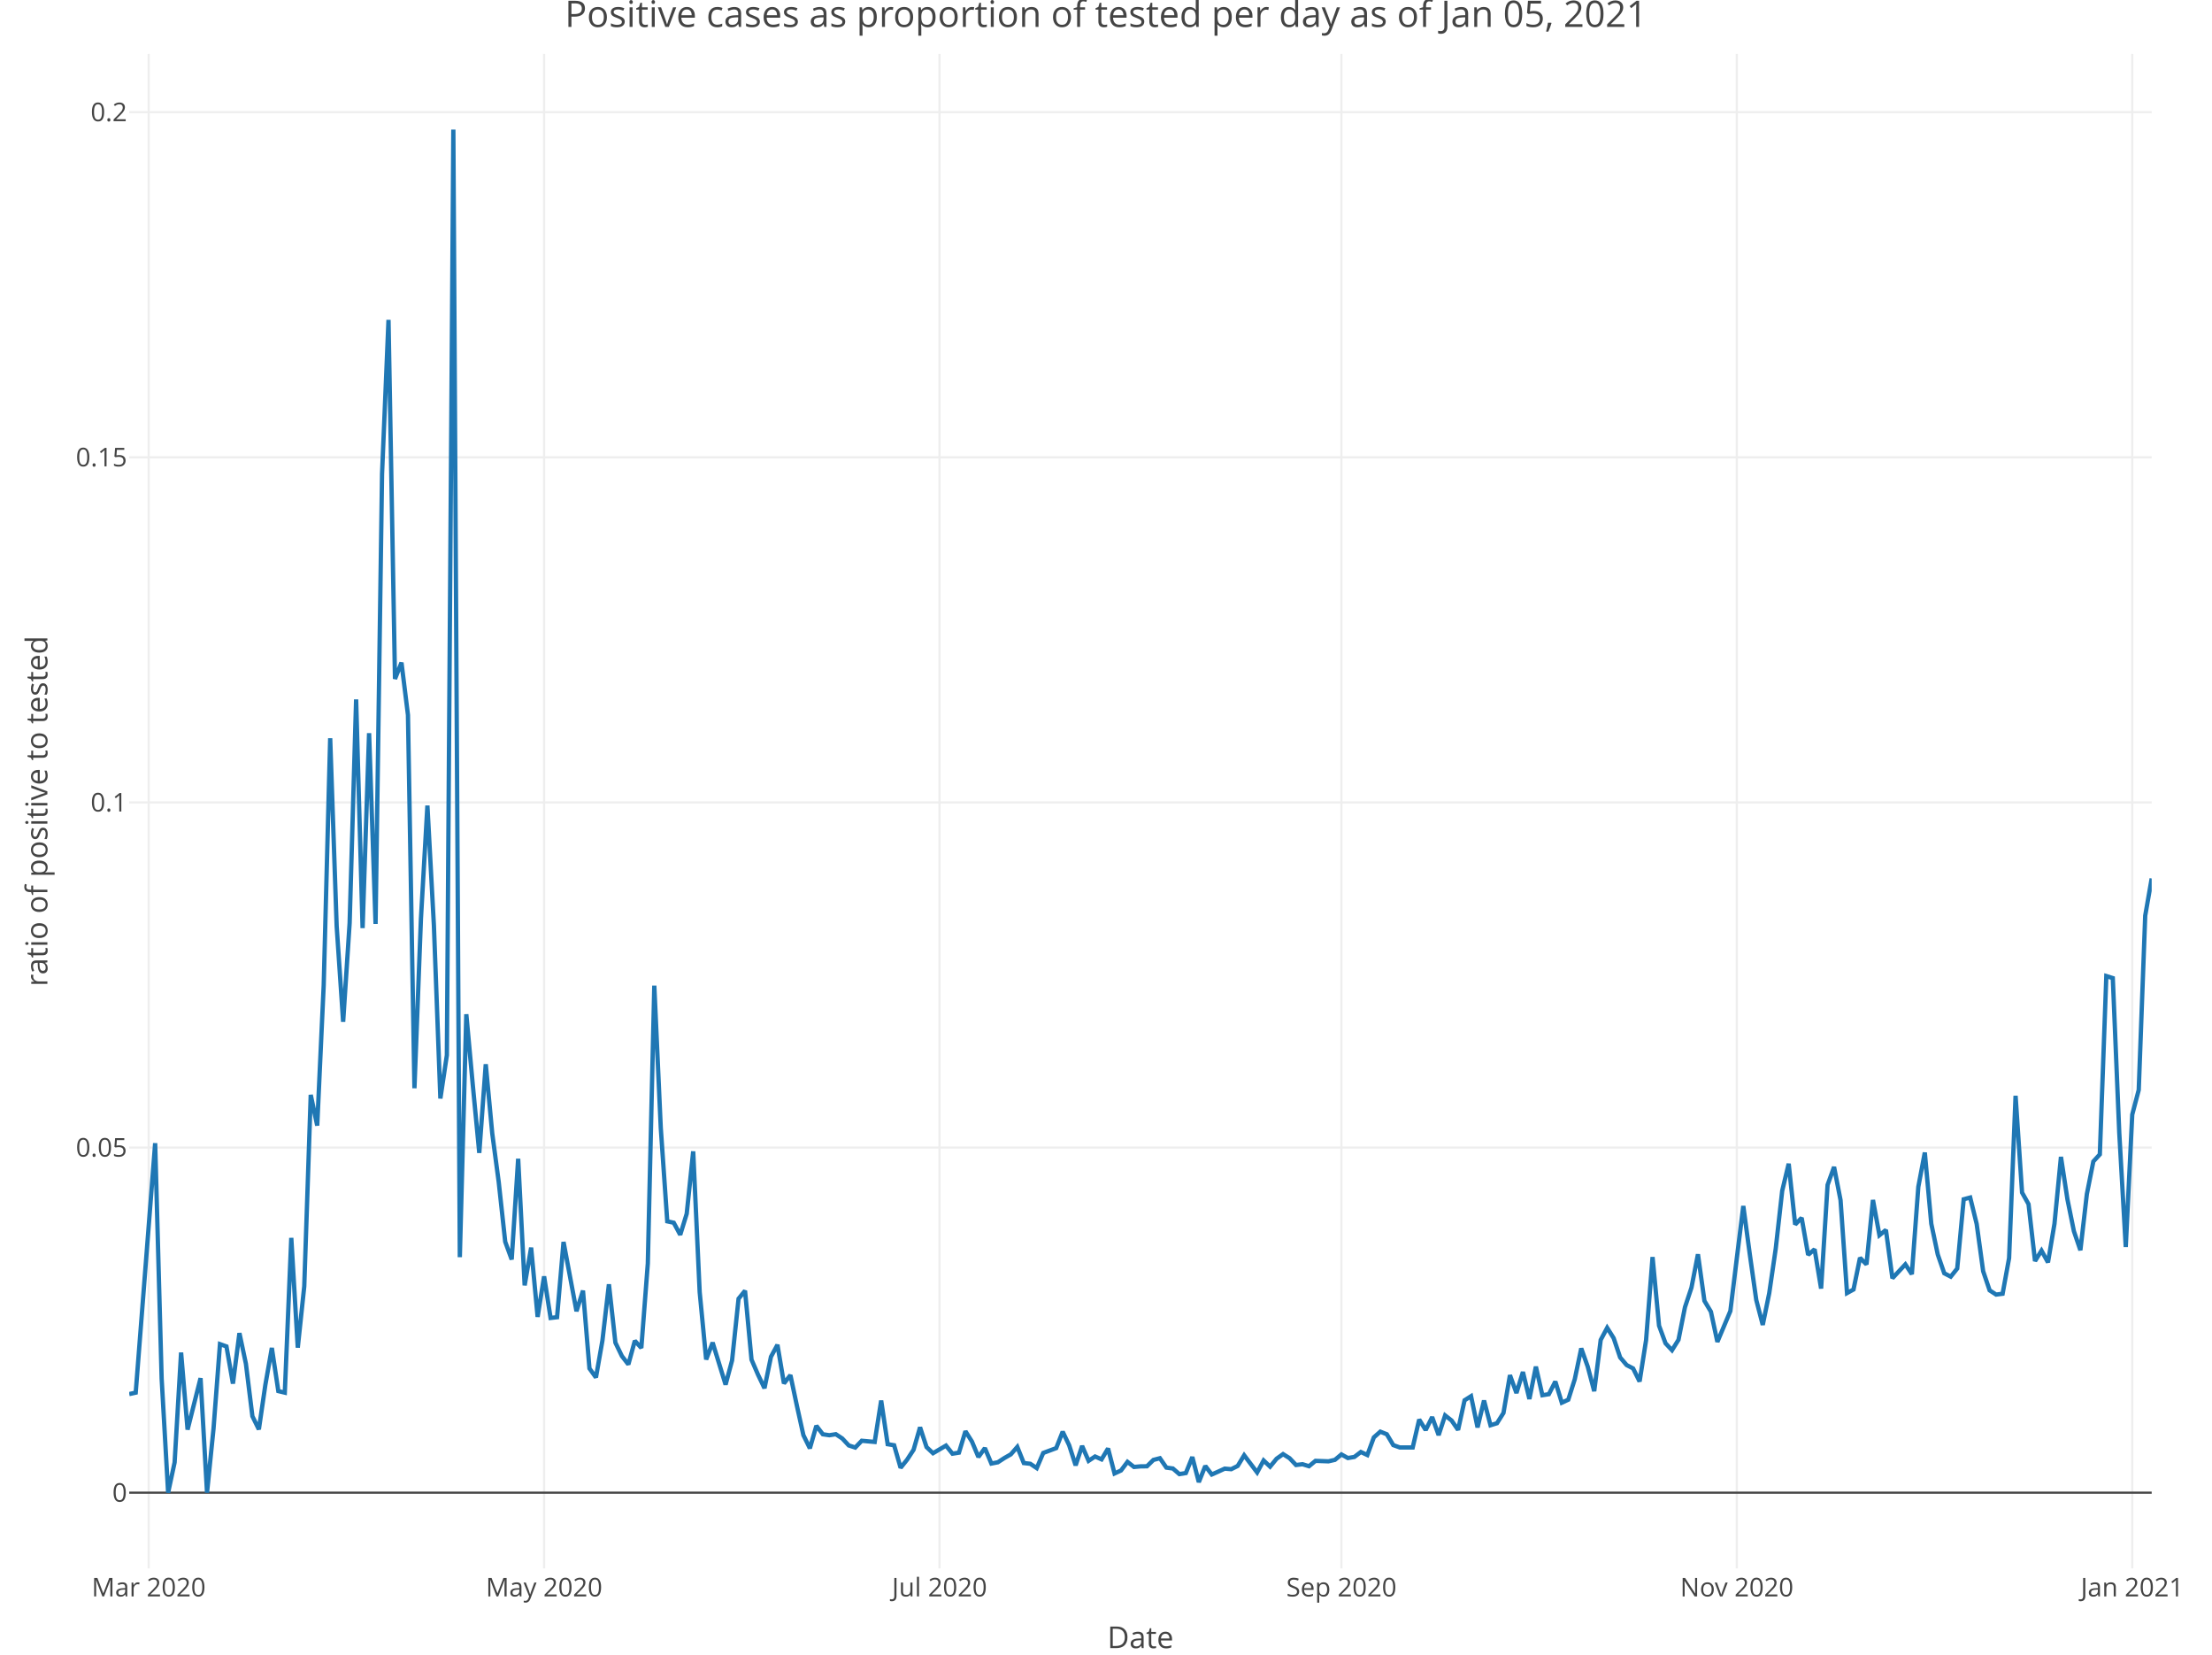
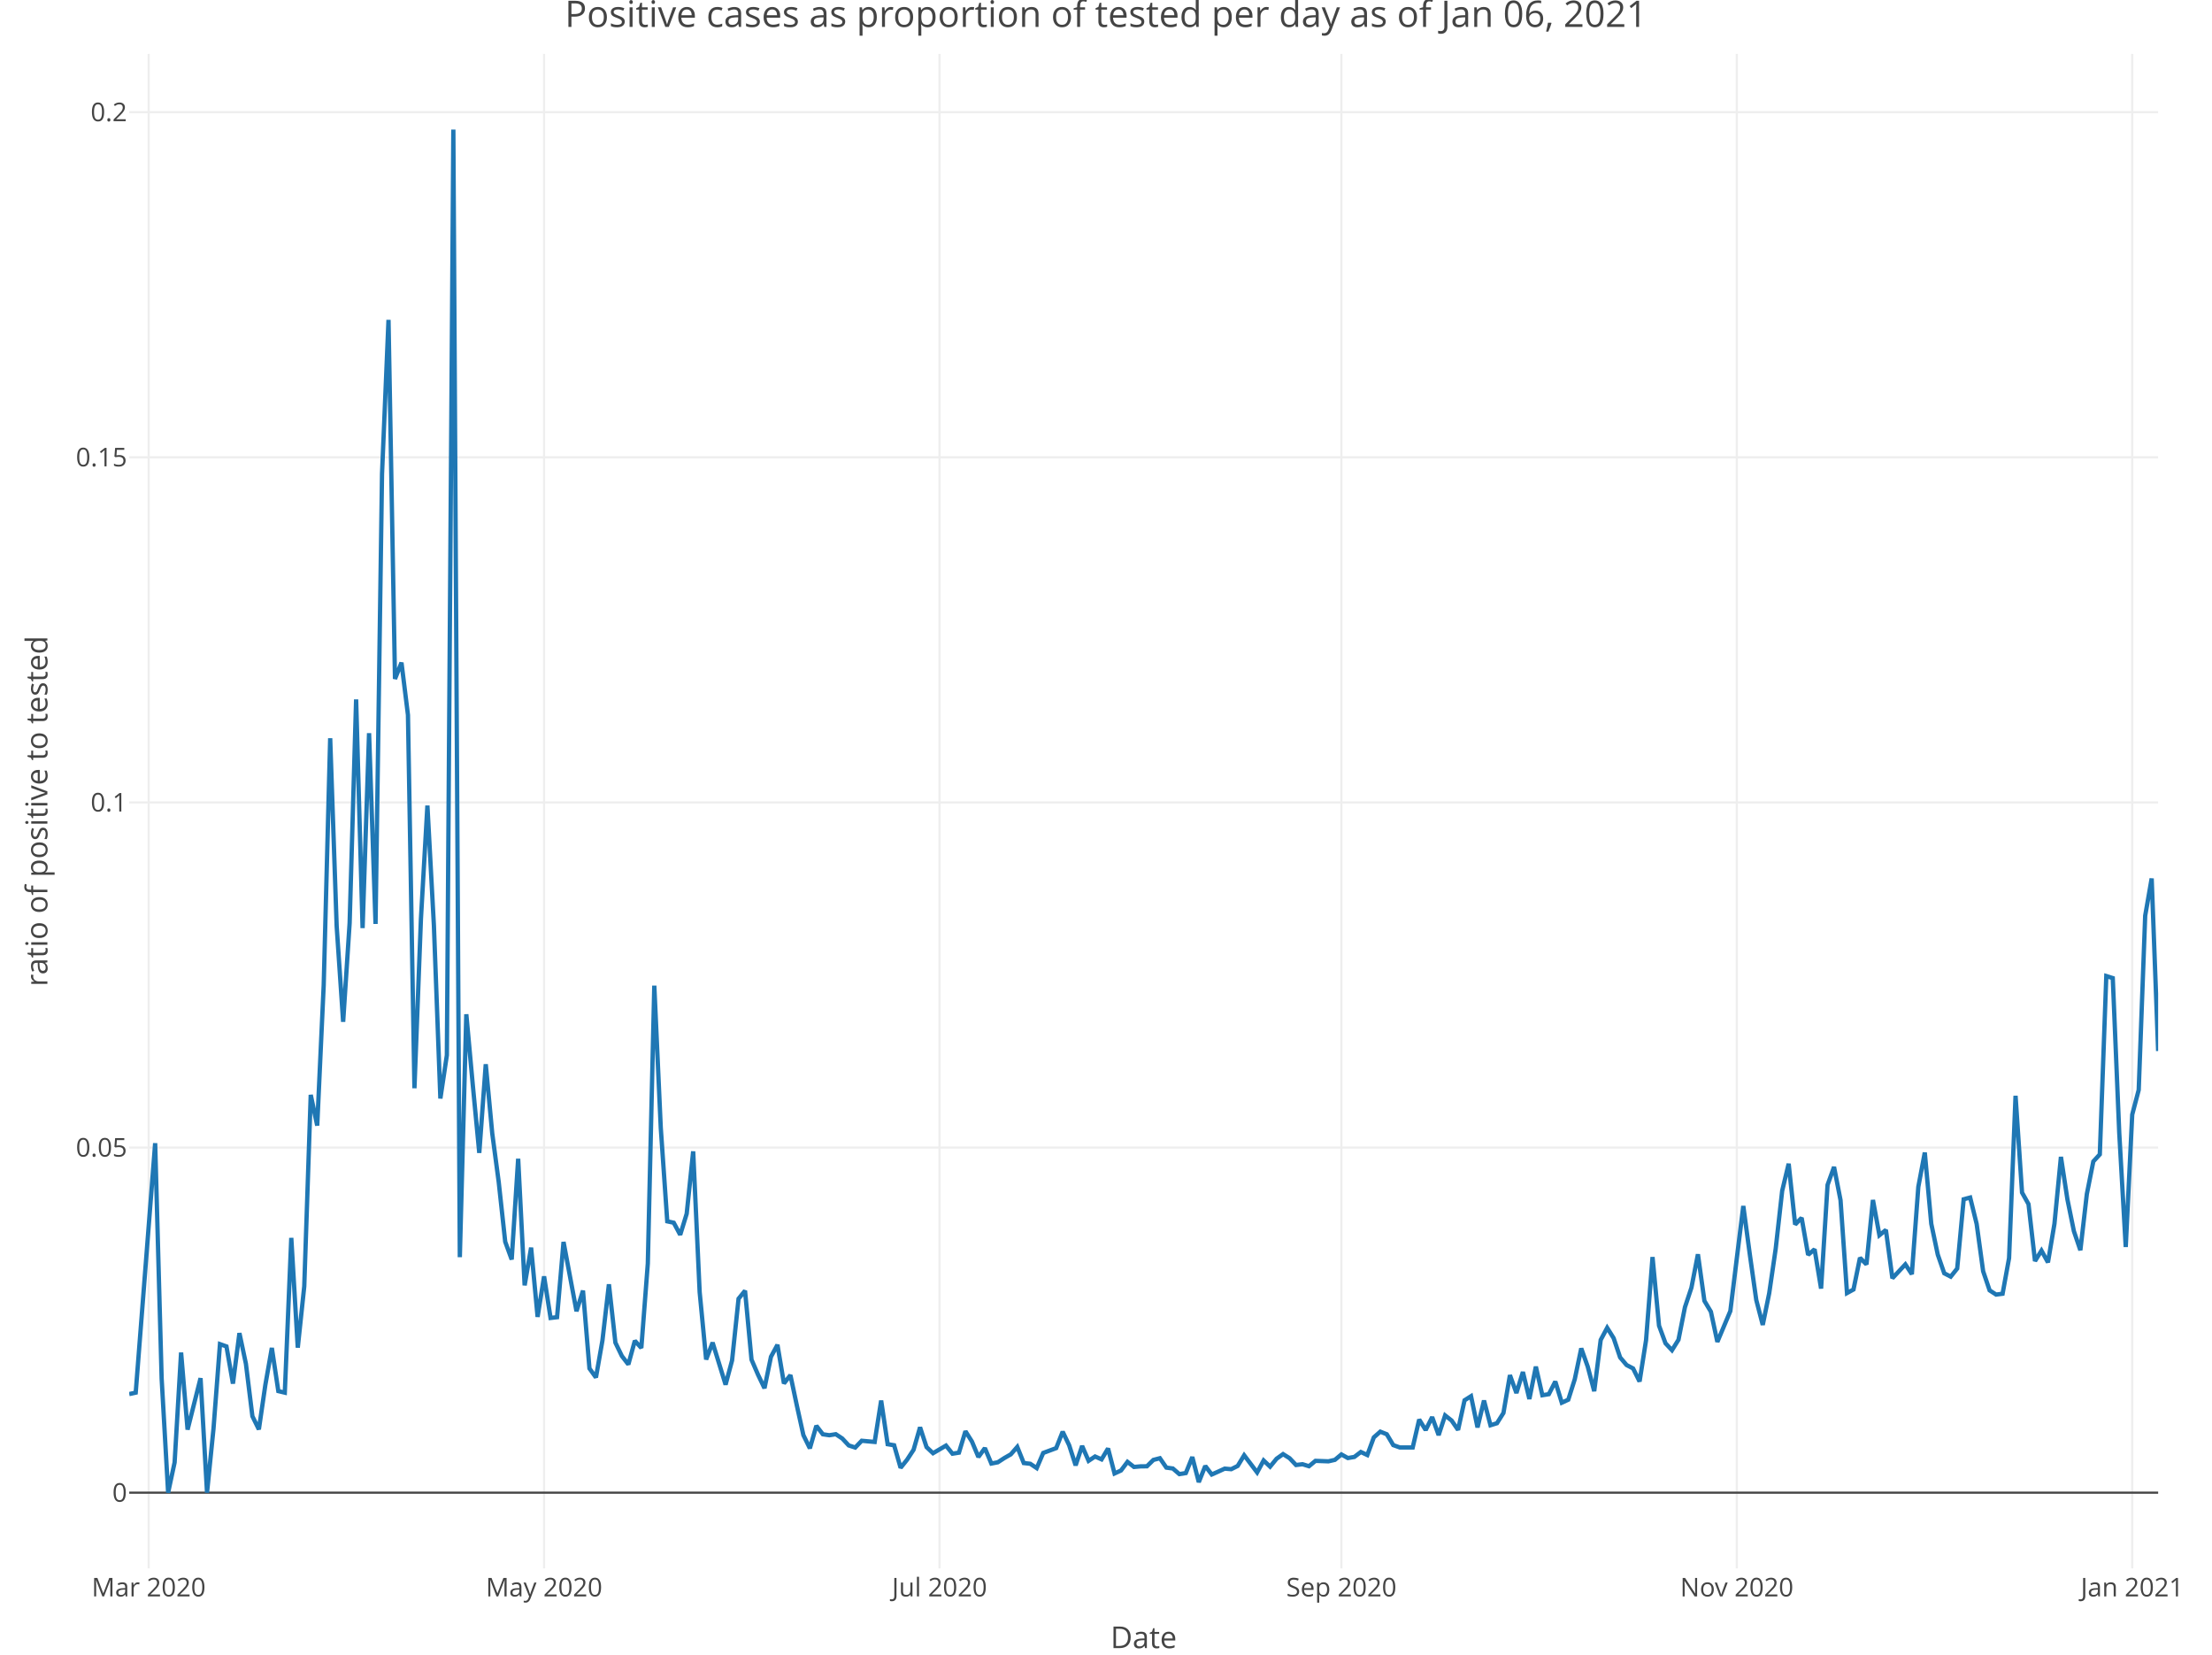
<svg xmlns="http://www.w3.org/2000/svg" class="main-svg" width="1027" height="768" style="" viewBox="0 0 1027 768">
  <rect x="0" y="0" width="1027" height="768" style="fill: rgb(255, 255, 255); fill-opacity: 1;" />
-   <defs id="defs-d9aaca">
+   <defs id="defs-2d7386">
    <g class="clips">
-       <clipPath id="clipd9aacaxyplot" class="plotclip">
-         <rect width="939" height="703" />
+       <clipPath id="clip2d7386xyplot" class="plotclip">
+         <rect width="942" height="703" />
      </clipPath>
-       <clipPath class="axesclip" id="clipd9aacax">
-         <rect x="60" y="0" width="939" height="768" />
+       <clipPath class="axesclip" id="clip2d7386x">
+         <rect x="60" y="0" width="942" height="768" />
      </clipPath>
-       <clipPath class="axesclip" id="clipd9aacay">
+       <clipPath class="axesclip" id="clip2d7386y">
        <rect x="0" y="25" width="1027" height="703" />
      </clipPath>
-       <clipPath class="axesclip" id="clipd9aacaxy">
-         <rect x="60" y="25" width="939" height="703" />
+       <clipPath class="axesclip" id="clip2d7386xy">
+         <rect x="60" y="25" width="942" height="703" />
      </clipPath>
    </g>
    <g class="gradients" />
  </defs>
  <g class="bglayer" />
  <g class="layer-below">
    <g class="imagelayer" />
    <g class="shapelayer" />
  </g>
  <g class="cartesianlayer">
    <g class="subplot xy">
      <g class="layer-subplot">
        <g class="shapelayer" />
        <g class="imagelayer" />
      </g>
      <g class="gridlayer">
        <g class="x">
          <path class="xgrid crisp" transform="translate(69.03,0)" d="M0,25v703" style="stroke: rgb(238, 238, 238); stroke-opacity: 1; stroke-width: 1px;" />
-           <path class="xgrid crisp" transform="translate(252.62,0)" d="M0,25v703" style="stroke: rgb(238, 238, 238); stroke-opacity: 1; stroke-width: 1px;" />
+           <path class="xgrid crisp" transform="translate(252.61,0)" d="M0,25v703" style="stroke: rgb(238, 238, 238); stroke-opacity: 1; stroke-width: 1px;" />
          <path class="xgrid crisp" transform="translate(436.2,0)" d="M0,25v703" style="stroke: rgb(238, 238, 238); stroke-opacity: 1; stroke-width: 1px;" />
-           <path class="xgrid crisp" transform="translate(622.8,0)" d="M0,25v703" style="stroke: rgb(238, 238, 238); stroke-opacity: 1; stroke-width: 1px;" />
+           <path class="xgrid crisp" transform="translate(622.79,0)" d="M0,25v703" style="stroke: rgb(238, 238, 238); stroke-opacity: 1; stroke-width: 1px;" />
          <path class="xgrid crisp" transform="translate(806.38,0)" d="M0,25v703" style="stroke: rgb(238, 238, 238); stroke-opacity: 1; stroke-width: 1px;" />
-           <path class="xgrid crisp" transform="translate(989.97,0)" d="M0,25v703" style="stroke: rgb(238, 238, 238); stroke-opacity: 1; stroke-width: 1px;" />
+           <path class="xgrid crisp" transform="translate(989.96,0)" d="M0,25v703" style="stroke: rgb(238, 238, 238); stroke-opacity: 1; stroke-width: 1px;" />
        </g>
        <g class="y">
-           <path class="ygrid crisp" transform="translate(0,532.65)" d="M60,0h939" style="stroke: rgb(238, 238, 238); stroke-opacity: 1; stroke-width: 1px;" />
-           <path class="ygrid crisp" transform="translate(0,372.46)" d="M60,0h939" style="stroke: rgb(238, 238, 238); stroke-opacity: 1; stroke-width: 1px;" />
-           <path class="ygrid crisp" transform="translate(0,212.26)" d="M60,0h939" style="stroke: rgb(238, 238, 238); stroke-opacity: 1; stroke-width: 1px;" />
-           <path class="ygrid crisp" transform="translate(0,52.06)" d="M60,0h939" style="stroke: rgb(238, 238, 238); stroke-opacity: 1; stroke-width: 1px;" />
+           <path class="ygrid crisp" transform="translate(0,532.65)" d="M60,0h942" style="stroke: rgb(238, 238, 238); stroke-opacity: 1; stroke-width: 1px;" />
+           <path class="ygrid crisp" transform="translate(0,372.46)" d="M60,0h942" style="stroke: rgb(238, 238, 238); stroke-opacity: 1; stroke-width: 1px;" />
+           <path class="ygrid crisp" transform="translate(0,212.26)" d="M60,0h942" style="stroke: rgb(238, 238, 238); stroke-opacity: 1; stroke-width: 1px;" />
+           <path class="ygrid crisp" transform="translate(0,52.06)" d="M60,0h942" style="stroke: rgb(238, 238, 238); stroke-opacity: 1; stroke-width: 1px;" />
        </g>
      </g>
      <g class="zerolinelayer">
-         <path class="yzl zl crisp" transform="translate(0,692.85)" d="M60,0h939" style="stroke: rgb(68, 68, 68); stroke-opacity: 1; stroke-width: 1px;" />
+         <path class="yzl zl crisp" transform="translate(0,692.85)" d="M60,0h942" style="stroke: rgb(68, 68, 68); stroke-opacity: 1; stroke-width: 1px;" />
      </g>
      <path class="xlines-below" />
      <path class="ylines-below" />
      <g class="overlines-below" />
      <g class="xaxislayer-below" />
      <g class="yaxislayer-below" />
      <g class="overaxes-below" />
-       <g class="plot" transform="translate(60, 25)" clip-path="url('#clipd9aacaxyplot')">
+       <g class="plot" transform="translate(60, 25)" clip-path="url('#clip2d7386xyplot')">
        <g class="scatterlayer mlayer">
-           <g class="trace scatter trace8dbbdb" style="stroke-miterlimit: 2; opacity: 1;">
+           <g class="trace scatter tracee0dec7" style="stroke-miterlimit: 2; opacity: 1;">
            <g class="fills" />
            <g class="errorbars" />
            <g class="lines">
-               <path class="js-line" d="M0,622.08L3.01,621.42L12.04,505.63L15.05,614.89L18.06,667.85L21.07,653.8L24.08,602.8L27.09,638.59L33.11,614.7L36.12,667.85L39.13,638.18L42.13,598.9L45.14,599.97L48.15,617.23L51.16,593.79L54.17,608L57.18,632.36L60.19,638.47L63.2,617.81L66.21,600.66L69.22,620.7L72.23,621.42L75.24,549.58L78.25,600.54L81.26,572.07L84.27,483.2L87.28,497.46L90.29,432.27L93.3,317.67L96.31,404.9L99.32,449.29L102.33,403.44L105.34,299.64L108.35,405.8L111.36,315.31L114.37,403.85L117.38,194.99L120.38,123.47L123.39,290.13L126.4,282.57L129.41,306.88L132.42,480.13L135.43,401.54L138.44,348.91L141.45,404.5L144.46,484.89L147.47,464.79L150.48,35.15L153.49,558.54L156.5,445.78L159.51,478.64L162.52,510.14L165.53,468.98L168.54,501.07L171.55,523.68L174.56,551.37L177.57,559.61L180.58,512.85L183.59,571.63L186.6,554.1L189.61,586.26L192.62,567.44L195.63,586.75L198.63,586.4L201.64,551.47L207.66,583.63L210.67,574.06L213.68,610.19L216.69,614.38L219.7,597.21L222.71,571.12L225.72,598.21L228.73,604.43L231.74,608.32L234.75,597.34L237.76,600.68L240.77,561.46L243.78,432.5L246.79,498.58L249.8,541.9L252.81,542.55L255.82,548.15L258.83,538.38L261.84,509.42L264.85,574.73L267.86,606.03L270.87,598.19L276.88,617.71L279.89,606.46L282.9,577.83L285.91,574.11L288.92,606.1L291.93,613.07L294.94,619.36L297.95,604.76L300.96,599.22L303.97,617.15L306.98,613.3L309.99,627.52L313,641.13L316.01,647.27L319.02,636.81L322.03,640.74L325.04,641.19L328.05,640.71L331.06,642.7L334.07,645.92L337.08,646.9L340.09,643.75L346.11,644.3L349.12,625.1L352.13,645.35L355.13,645.84L358.14,656.3L361.15,652.54L364.16,647.93L367.17,637.5L370.18,646.68L373.19,649.53L379.21,646L382.22,649.76L385.23,649.27L388.24,639.33L391.25,644.1L394.26,651.29L397.27,647.16L400.28,654.33L403.29,653.74L406.3,651.78L409.31,650.06L412.32,646.61L415.33,654.1L418.34,654.43L421.35,656.44L424.36,649.41L430.38,647.17L433.38,639.54L436.39,645.81L439.4,655.16L442.41,646.16L445.42,653.06L448.43,651.06L451.44,652.39L454.45,647.33L457.46,658.93L460.47,657.55L463.48,653.55L466.49,655.91L469.5,655.64L472.51,655.6L475.52,652.64L478.53,651.86L481.54,656.22L484.55,656.63L487.56,659.23L490.57,658.74L493.58,651.31L496.59,662.95L499.6,655.46L502.61,659.41L505.62,658.07L508.63,656.69L511.63,656.95L514.64,655.44L517.65,650.49L523.67,658.45L526.68,652.9L529.69,655.77L532.7,652.09L535.71,649.95L538.72,651.84L541.73,655.01L544.74,654.64L547.75,655.57L550.76,653.08L556.78,653.3L559.79,652.61L562.8,650.1L565.81,651.77L568.82,651.26L571.83,648.97L574.84,650.37L577.85,642.19L580.86,639.53L583.87,640.73L586.88,645.77L589.88,646.85L595.9,646.86L598.91,633.9L601.92,638.78L604.93,632.76L607.94,641.13L610.95,631.99L613.96,634.36L616.97,638.71L619.98,624.97L622.99,623.07L626,637.56L629.01,625.07L632.02,636.55L635.03,635.62L638.04,630.84L641.05,613.3L644.06,621.6L647.07,611.84L650.08,624.37L653.09,609.35L656.1,622.62L659.11,622.13L662.12,616.26L665.13,626.08L668.13,624.69L671.14,615.19L674.15,600.87L677.16,609.34L680.17,620.74L683.18,596.96L686.19,591.32L689.2,596.12L692.21,605.07L695.22,608.61L698.23,610.18L701.24,616.24L704.25,597.06L707.26,558.47L710.27,590.32L713.28,598.51L716.29,601.72L719.3,596.88L722.31,581.74L725.32,572.69L728.33,557.19L731.34,578.81L734.35,583.84L737.36,597.85L743.38,583.55L746.38,559.02L749.39,534.77L752.4,557.15L755.41,578.42L758.42,589.98L761.43,575.25L764.44,554.62L767.45,527.74L770.46,515.16L773.47,543.38L776.48,540.29L779.49,557.44L782.5,554.88L785.51,573.11L788.52,525L791.53,516.66L794.54,532.08L797.55,575.19L800.56,573.54L803.57,558.83L806.58,561.9L809.59,531.98L812.6,548.35L815.61,545.91L818.62,568.32L824.63,561.88L827.64,566.43L830.65,525.89L833.66,509.97L836.67,543.03L839.68,557.32L842.69,566.01L845.7,567.58L848.71,563.81L851.72,531.65L854.73,530.86L857.74,543.11L860.75,565.06L863.76,573.94L866.77,575.9L869.78,575.51L872.79,558.98L875.8,483.63L878.81,528.53L881.82,533.92L884.83,560.34L887.84,555.49L890.85,560.95L893.86,543.05L896.87,511.99L899.88,531.69L902.88,546.47L905.89,555.31L908.9,529.24L911.91,514.11L914.92,510.83L917.93,428.06L920.94,429L923.95,500.87L926.96,553.82L929.97,492.37L932.98,480.92L935.99,400.04L939,382.75" style="vector-effect: non-scaling-stroke; fill: none; stroke: rgb(31, 119, 180); stroke-opacity: 1; stroke-width: 2px; opacity: 1;" />
+               <path class="js-line" d="M0,622.08L3.01,621.42L12.04,505.63L15.05,614.89L18.06,667.85L21.07,653.8L24.08,602.8L27.09,638.59L33.11,614.7L36.12,667.85L39.12,638.18L42.13,598.9L45.14,599.97L48.15,617.23L51.16,593.79L54.17,608L57.18,632.36L60.19,638.47L63.2,617.81L66.21,600.66L69.22,620.7L72.23,621.42L75.24,549.58L78.25,600.54L81.26,572.07L84.27,483.2L87.28,497.46L90.29,432.27L93.3,317.67L96.31,404.9L99.32,449.29L102.33,403.44L105.34,299.64L108.35,405.8L111.35,315.31L114.36,403.85L117.37,194.99L120.38,123.47L123.39,290.13L126.4,282.57L129.41,306.88L132.42,480.13L135.43,401.54L138.44,348.91L141.45,404.5L144.46,484.89L147.47,464.79L150.48,35.15L153.49,558.54L156.5,445.78L159.51,478.64L162.52,510.14L165.53,468.98L168.54,501.07L171.55,523.68L174.56,551.37L177.57,559.61L180.58,512.85L183.58,571.63L186.59,554.1L189.6,586.26L192.61,567.44L195.62,586.75L198.63,586.4L201.64,551.47L207.66,583.63L210.67,574.06L213.68,610.19L216.69,614.38L219.7,597.21L222.71,571.12L225.72,598.21L228.73,604.43L231.74,608.32L234.75,597.34L237.76,600.68L240.77,561.46L243.78,432.5L246.79,498.58L249.8,541.9L252.81,542.55L255.81,548.15L258.82,538.38L261.83,509.42L264.84,574.73L267.85,606.03L270.86,598.19L276.88,617.71L279.89,606.46L282.9,577.83L285.91,574.11L288.92,606.1L291.93,613.07L294.94,619.36L297.95,604.76L300.96,599.22L303.97,617.15L306.98,613.3L309.99,627.52L313,641.13L316.01,647.27L319.02,636.81L322.03,640.74L325.04,641.19L328.04,640.71L331.05,642.7L334.06,645.92L337.07,646.9L340.08,643.75L346.1,644.3L349.11,625.1L352.12,645.35L355.13,645.84L358.14,656.3L361.15,652.54L364.16,647.93L367.17,637.5L370.18,646.68L373.19,649.53L379.21,646L382.22,649.76L385.23,649.27L388.24,639.33L391.25,644.1L394.26,651.29L397.27,647.16L400.27,654.33L403.28,653.74L406.29,651.78L409.3,650.06L412.31,646.61L415.32,654.1L418.33,654.43L421.34,656.44L424.35,649.41L430.37,647.17L433.38,639.54L436.39,645.81L439.4,655.16L442.41,646.16L445.42,653.06L448.43,651.06L451.44,652.39L454.45,647.33L457.46,658.93L460.47,657.55L463.48,653.55L466.49,655.91L469.5,655.64L472.5,655.6L475.51,652.64L478.52,651.86L481.53,656.22L484.54,656.63L487.55,659.23L490.56,658.74L493.57,651.31L496.58,662.95L499.59,655.46L502.6,659.41L505.61,658.07L508.62,656.69L511.63,656.95L514.64,655.44L517.65,650.49L523.67,658.45L526.68,652.9L529.69,655.77L532.7,652.09L535.71,649.95L538.72,651.84L541.73,655.01L544.73,654.64L547.74,655.57L550.75,653.08L556.77,653.3L559.78,652.61L562.79,650.1L565.8,651.77L568.81,651.26L571.82,648.97L574.83,650.37L577.84,642.19L580.85,639.53L583.86,640.73L586.87,645.77L589.88,646.85L595.9,646.86L598.91,633.9L601.92,638.78L604.93,632.76L607.94,641.13L610.95,631.99L613.96,634.36L616.96,638.71L619.97,624.97L622.98,623.07L625.99,637.56L629,625.07L632.01,636.55L635.02,635.62L638.03,630.84L641.04,613.3L644.05,621.6L647.06,611.84L650.07,624.37L653.08,609.35L656.09,622.62L659.1,622.13L662.11,616.26L665.12,626.08L668.13,624.69L671.14,615.19L674.15,600.87L677.16,609.34L680.17,620.74L683.18,596.96L686.19,591.32L689.19,596.12L692.2,605.07L695.21,608.61L698.22,610.18L701.23,616.24L704.24,597.06L707.25,558.47L710.26,590.32L713.27,598.51L716.28,601.72L719.29,596.88L722.3,581.74L725.31,572.69L728.32,557.19L731.33,578.81L734.34,583.84L737.35,597.85L743.37,583.55L746.38,559.02L749.39,534.77L752.4,557.15L755.41,578.42L758.42,589.98L761.42,575.25L764.43,554.62L767.44,527.74L770.45,515.16L773.46,543.38L776.47,540.29L779.48,557.44L782.49,554.88L785.5,573.11L788.51,525L791.52,516.66L794.53,532.08L797.54,575.19L800.55,573.54L803.56,558.83L806.57,561.9L809.58,531.98L812.59,548.35L815.6,545.91L818.61,568.32L824.63,561.88L827.64,566.43L830.65,525.89L833.65,509.97L836.66,543.03L839.67,557.32L842.68,566.01L845.69,567.58L848.7,563.81L851.71,531.65L854.72,530.86L857.73,543.11L860.74,565.06L863.75,573.94L866.76,575.9L869.77,575.51L872.78,558.98L875.79,483.63L878.8,528.53L881.81,533.92L884.82,560.34L887.83,555.49L890.84,560.95L893.85,543.05L896.86,511.99L899.87,531.69L902.88,546.47L905.88,555.31L908.89,529.24L911.9,514.11L914.91,510.83L917.92,428.06L920.93,429L923.94,500.87L926.95,553.82L929.96,492.37L932.97,480.92L935.98,400.04L938.99,382.75L942,462.85" style="vector-effect: non-scaling-stroke; fill: none; stroke: rgb(31, 119, 180); stroke-opacity: 1; stroke-width: 2px; opacity: 1;" />
            </g>
            <g class="points" />
            <g class="text" />
          </g>
        </g>
      </g>
      <g class="overplot" />
      <path class="xlines-above crisp" d="M0,0" style="fill: none;" />
      <path class="ylines-above crisp" d="M0,0" style="fill: none;" />
      <g class="overlines-above" />
      <g class="xaxislayer-above">
        <g class="xtick">
          <text text-anchor="middle" x="0" y="741" transform="translate(69.03,0)" style="font-family: 'Open Sans', verdana, arial, sans-serif; font-size: 12px; fill: rgb(68, 68, 68); fill-opacity: 1; white-space: pre;">Mar 2020</text>
        </g>
        <g class="xtick">
-           <text text-anchor="middle" x="0" y="741" transform="translate(252.62,0)" style="font-family: 'Open Sans', verdana, arial, sans-serif; font-size: 12px; fill: rgb(68, 68, 68); fill-opacity: 1; white-space: pre;">May 2020</text>
+           <text text-anchor="middle" x="0" y="741" transform="translate(252.61,0)" style="font-family: 'Open Sans', verdana, arial, sans-serif; font-size: 12px; fill: rgb(68, 68, 68); fill-opacity: 1; white-space: pre;">May 2020</text>
        </g>
        <g class="xtick">
          <text text-anchor="middle" x="0" y="741" transform="translate(436.2,0)" style="font-family: 'Open Sans', verdana, arial, sans-serif; font-size: 12px; fill: rgb(68, 68, 68); fill-opacity: 1; white-space: pre;">Jul 2020</text>
        </g>
        <g class="xtick">
-           <text text-anchor="middle" x="0" y="741" transform="translate(622.8,0)" style="font-family: 'Open Sans', verdana, arial, sans-serif; font-size: 12px; fill: rgb(68, 68, 68); fill-opacity: 1; white-space: pre;">Sep 2020</text>
+           <text text-anchor="middle" x="0" y="741" transform="translate(622.79,0)" style="font-family: 'Open Sans', verdana, arial, sans-serif; font-size: 12px; fill: rgb(68, 68, 68); fill-opacity: 1; white-space: pre;">Sep 2020</text>
        </g>
        <g class="xtick">
          <text text-anchor="middle" x="0" y="741" transform="translate(806.38,0)" style="font-family: 'Open Sans', verdana, arial, sans-serif; font-size: 12px; fill: rgb(68, 68, 68); fill-opacity: 1; white-space: pre;">Nov 2020</text>
        </g>
        <g class="xtick">
-           <text text-anchor="middle" x="0" y="741" transform="translate(989.97,0)" style="font-family: 'Open Sans', verdana, arial, sans-serif; font-size: 12px; fill: rgb(68, 68, 68); fill-opacity: 1; white-space: pre;">Jan 2021</text>
+           <text text-anchor="middle" x="0" y="741" transform="translate(989.96,0)" style="font-family: 'Open Sans', verdana, arial, sans-serif; font-size: 12px; fill: rgb(68, 68, 68); fill-opacity: 1; white-space: pre;">Jan 2021</text>
        </g>
      </g>
      <g class="yaxislayer-above">
        <g class="ytick">
          <text text-anchor="end" x="59" y="4.2" transform="translate(0,692.85)" style="font-family: 'Open Sans', verdana, arial, sans-serif; font-size: 12px; fill: rgb(68, 68, 68); fill-opacity: 1; white-space: pre;">0</text>
        </g>
        <g class="ytick">
          <text text-anchor="end" x="59" y="4.2" transform="translate(0,532.65)" style="font-family: 'Open Sans', verdana, arial, sans-serif; font-size: 12px; fill: rgb(68, 68, 68); fill-opacity: 1; white-space: pre;">0.05</text>
        </g>
        <g class="ytick">
          <text text-anchor="end" x="59" y="4.2" transform="translate(0,372.46)" style="font-family: 'Open Sans', verdana, arial, sans-serif; font-size: 12px; fill: rgb(68, 68, 68); fill-opacity: 1; white-space: pre;">0.1</text>
        </g>
        <g class="ytick">
          <text text-anchor="end" x="59" y="4.2" transform="translate(0,212.26)" style="font-family: 'Open Sans', verdana, arial, sans-serif; font-size: 12px; fill: rgb(68, 68, 68); fill-opacity: 1; white-space: pre;">0.15</text>
        </g>
        <g class="ytick">
          <text text-anchor="end" x="59" y="4.2" transform="translate(0,52.06)" style="font-family: 'Open Sans', verdana, arial, sans-serif; font-size: 12px; fill: rgb(68, 68, 68); fill-opacity: 1; white-space: pre;">0.2</text>
        </g>
      </g>
      <g class="overaxes-above" />
    </g>
  </g>
  <g class="polarlayer" />
  <g class="ternarylayer" />
  <g class="geolayer" />
  <g class="funnelarealayer" />
  <g class="pielayer" />
  <g class="treemaplayer" />
  <g class="sunburstlayer" />
  <g class="glimages" />
-   <defs id="topdefs-d9aaca">
+   <defs id="topdefs-2d7386">
    <g class="clips" />
  </defs>
  <g class="layer-above">
    <g class="imagelayer" />
    <g class="shapelayer" />
  </g>
  <g class="infolayer">
    <g class="g-gtitle">
-       <text class="gtitle" x="513.5" y="12.5" text-anchor="middle" dy="0em" style="font-family: 'Open Sans', verdana, arial, sans-serif; font-size: 17px; fill: rgb(68, 68, 68); opacity: 1; font-weight: normal; white-space: pre;">Positive cases as proportion of tested per day as of Jan 05, 2021</text>
+       <text class="gtitle" x="513.5" y="12.5" text-anchor="middle" dy="0em" style="font-family: 'Open Sans', verdana, arial, sans-serif; font-size: 17px; fill: rgb(68, 68, 68); opacity: 1; font-weight: normal; white-space: pre;">Positive cases as proportion of tested per day as of Jan 06, 2021</text>
    </g>
    <g class="g-xtitle" transform="translate(0,-15)">
-       <text class="xtitle" x="529.5" y="780" text-anchor="middle" style="font-family: 'Open Sans', verdana, arial, sans-serif; font-size: 14px; fill: rgb(68, 68, 68); opacity: 1; font-weight: normal; white-space: pre;">Date</text>
+       <text class="xtitle" x="531" y="780" text-anchor="middle" style="font-family: 'Open Sans', verdana, arial, sans-serif; font-size: 14px; fill: rgb(68, 68, 68); opacity: 1; font-weight: normal; white-space: pre;">Date</text>
    </g>
    <g class="g-ytitle">
      <text class="ytitle" transform="rotate(-90,22,376.5)" x="22" y="376.5" text-anchor="middle" style="font-family: 'Open Sans', verdana, arial, sans-serif; font-size: 14px; fill: rgb(68, 68, 68); opacity: 1; font-weight: normal; white-space: pre;">ratio of positive to tested</text>
    </g>
  </g>
</svg>
